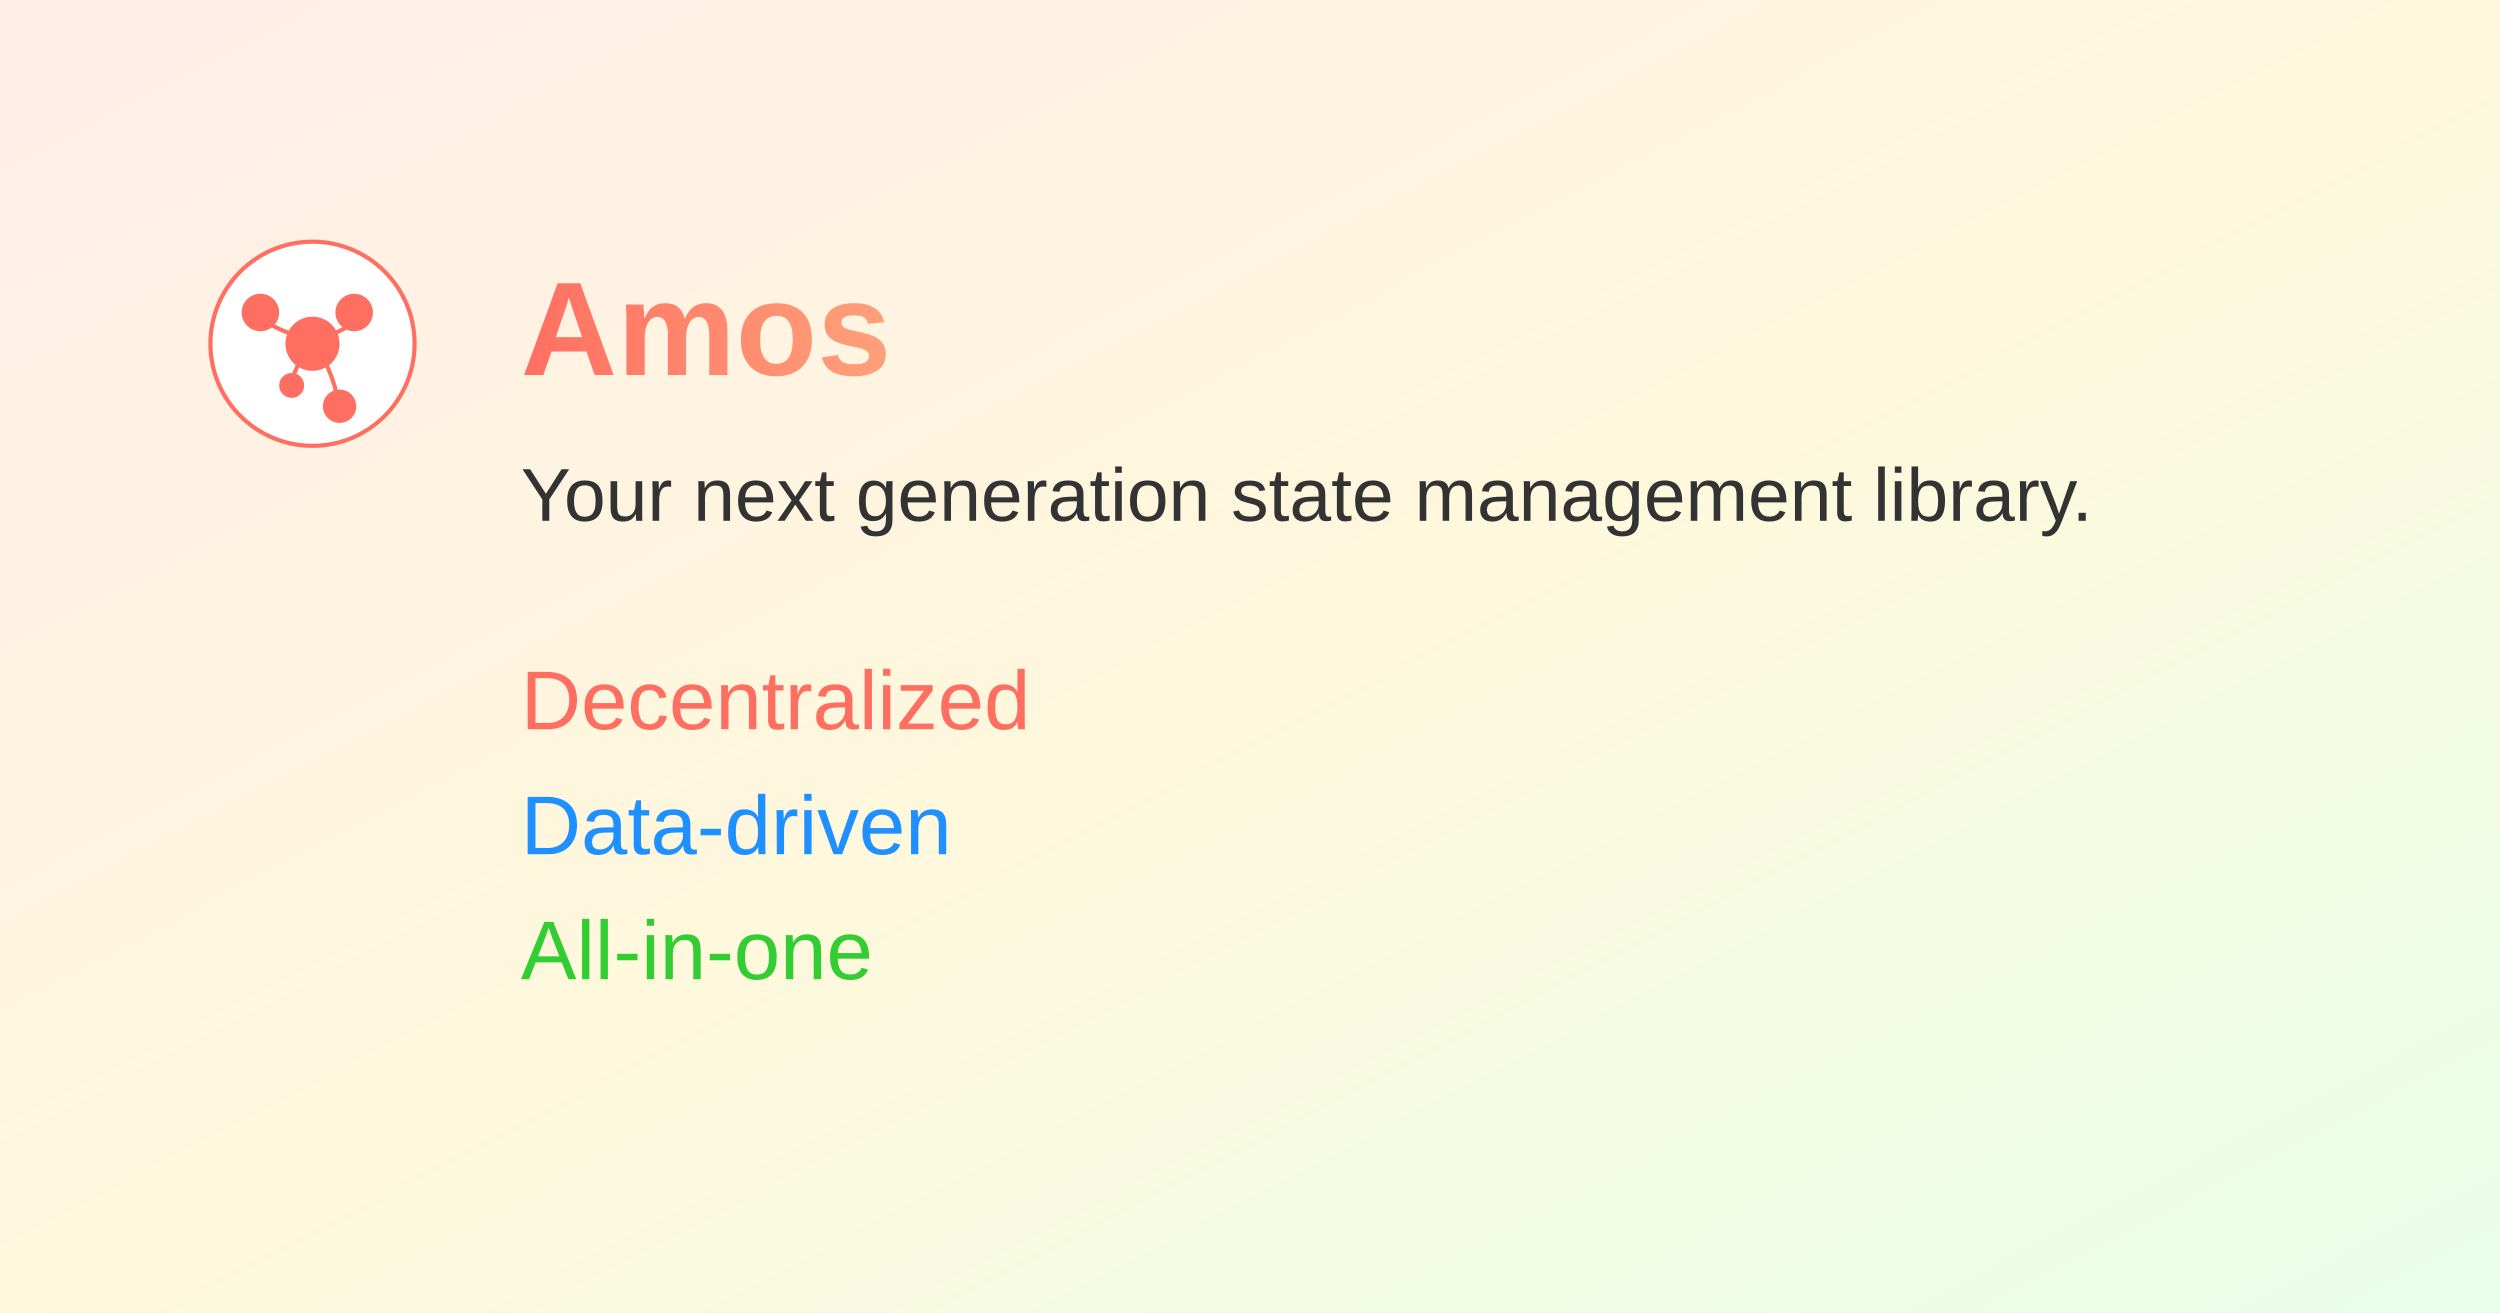
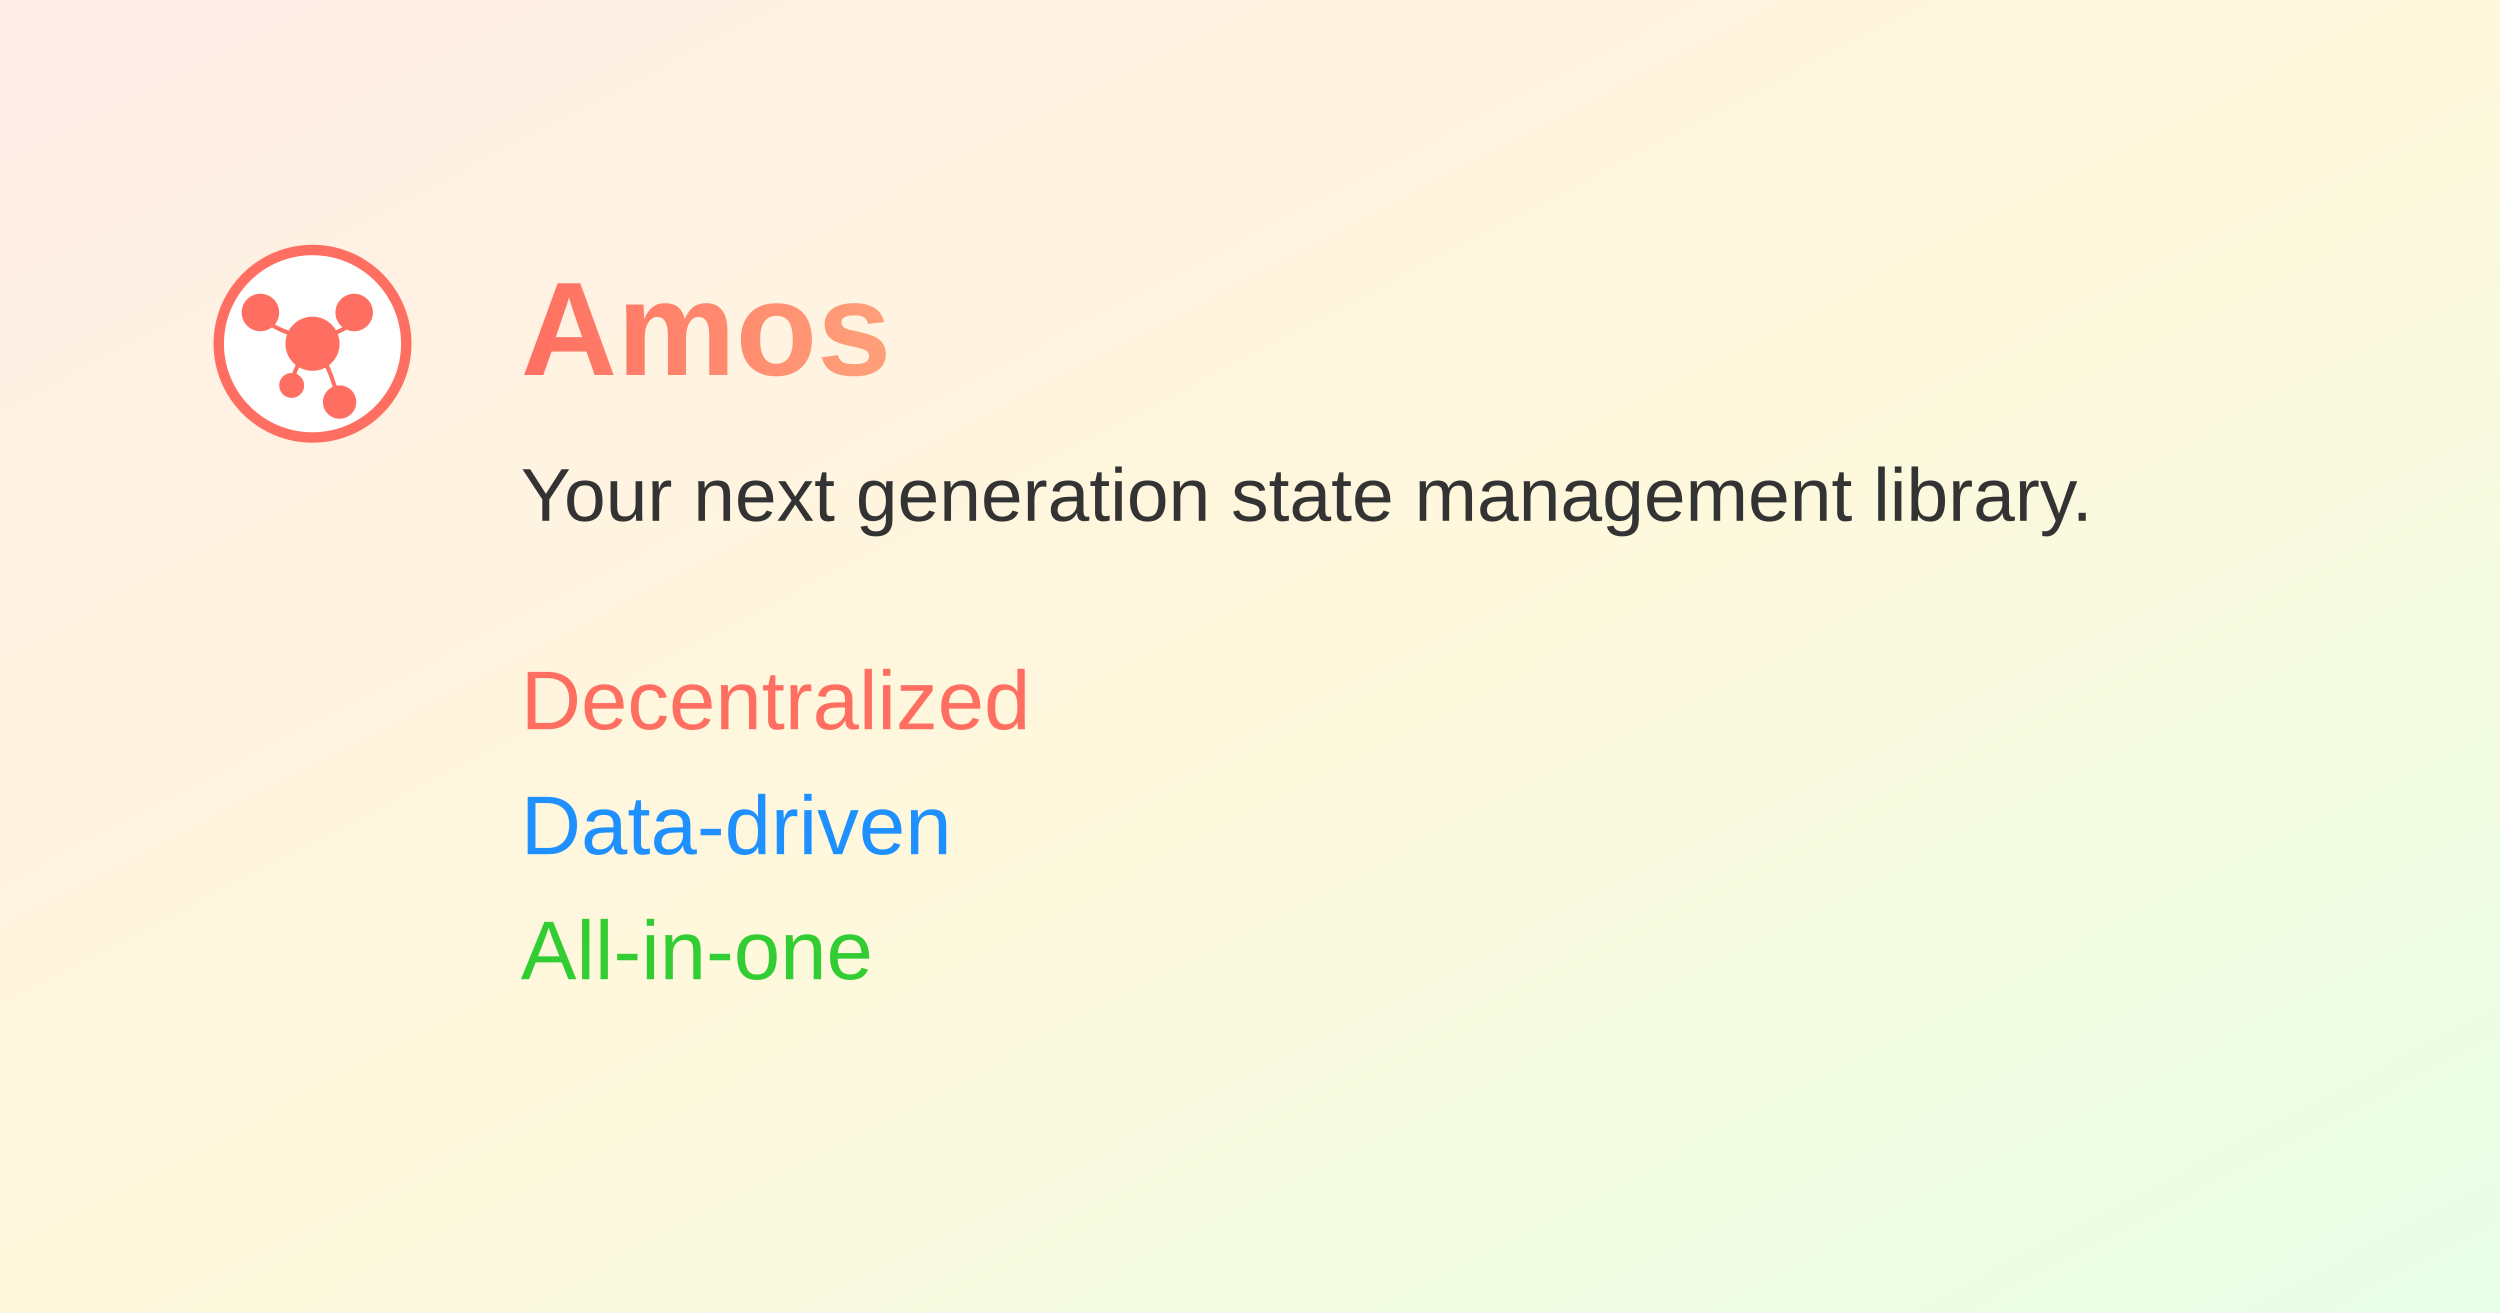
<svg xmlns="http://www.w3.org/2000/svg" width="1200" height="630">
  <defs>
    <linearGradient id="bg-gradient" x1="0%" y1="0%" x2="100%" y2="100%">
      <stop offset="0%" style="stop-color:#FFEDE8; stop-opacity:1" />
      <stop offset="50%" style="stop-color:#FFF8DC; stop-opacity:1" />
      <stop offset="100%" style="stop-color:#E8FFE8; stop-opacity:1" />
    </linearGradient>
    <linearGradient id="brand-gradient" x1="0%" y1="0%" x2="100%" y2="0%">
      <stop offset="0%" style="stop-color:#FF6F61; stop-opacity:1" />
      <stop offset="100%" style="stop-color:#FFA07A; stop-opacity:1" />
    </linearGradient>
  </defs>
  <rect width="1200" height="630" fill="url(#bg-gradient)" />
  <g transform="translate(100, 115)">
-     <circle cx="50" cy="50" r="49" stroke="#FF6F61" stroke-width="2" fill="#FFFFFF" />
+     <circle cx="50" cy="50" r="45" stroke="#FF6F61" stroke-width="5" fill="#FFFFFF" />
    <circle cx="50" cy="50" r="13" fill="#FF6F61" />
    <circle cx="25" cy="35" r="9" fill="#FF6F61" />
    <circle cx="70" cy="35" r="9" fill="#FF6F61" />
    <circle cx="40" cy="70" r="6" fill="#FF6F61" />
-     <circle cx="63" cy="80" r="8" fill="#FF6F61" />
+     <circle cx="63" cy="78" r="8" fill="#FF6F61" />
    <path d="M50 50 C 45 45, 30 45, 25 35" stroke="#FF6F61" stroke-width="2" fill="none" />
    <path d="M50 50 C 55 45, 70 45, 70 35" stroke="#FF6F61" stroke-width="2" fill="none" />
    <path d="M50 50 C 45 55, 40 65, 40 70" stroke="#FF6F61" stroke-width="2" fill="none" />
    <path d="M50 50 C 55 55, 60 65, 63 80" stroke="#FF6F61" stroke-width="2" fill="none" />
  </g>
  <text x="250" y="180" font-family="Arial, sans-serif" font-size="64" font-weight="bold" fill="url(#brand-gradient)">
    Amos
  </text>
  <text x="250" y="250" font-family="Arial, sans-serif" font-size="36" fill="#333333">
    Your next generation state management library.
  </text>
  <text x="250" y="350" font-family="Arial, sans-serif" font-size="40" fill="#FF6F61">
    Decentralized
  </text>
  <text x="250" y="410" font-family="Arial, sans-serif" font-size="40" fill="#1E90FF">
    Data-driven
  </text>
  <text x="250" y="470" font-family="Arial, sans-serif" font-size="40" fill="#32CD32">
    All-in-one
  </text>
</svg>
